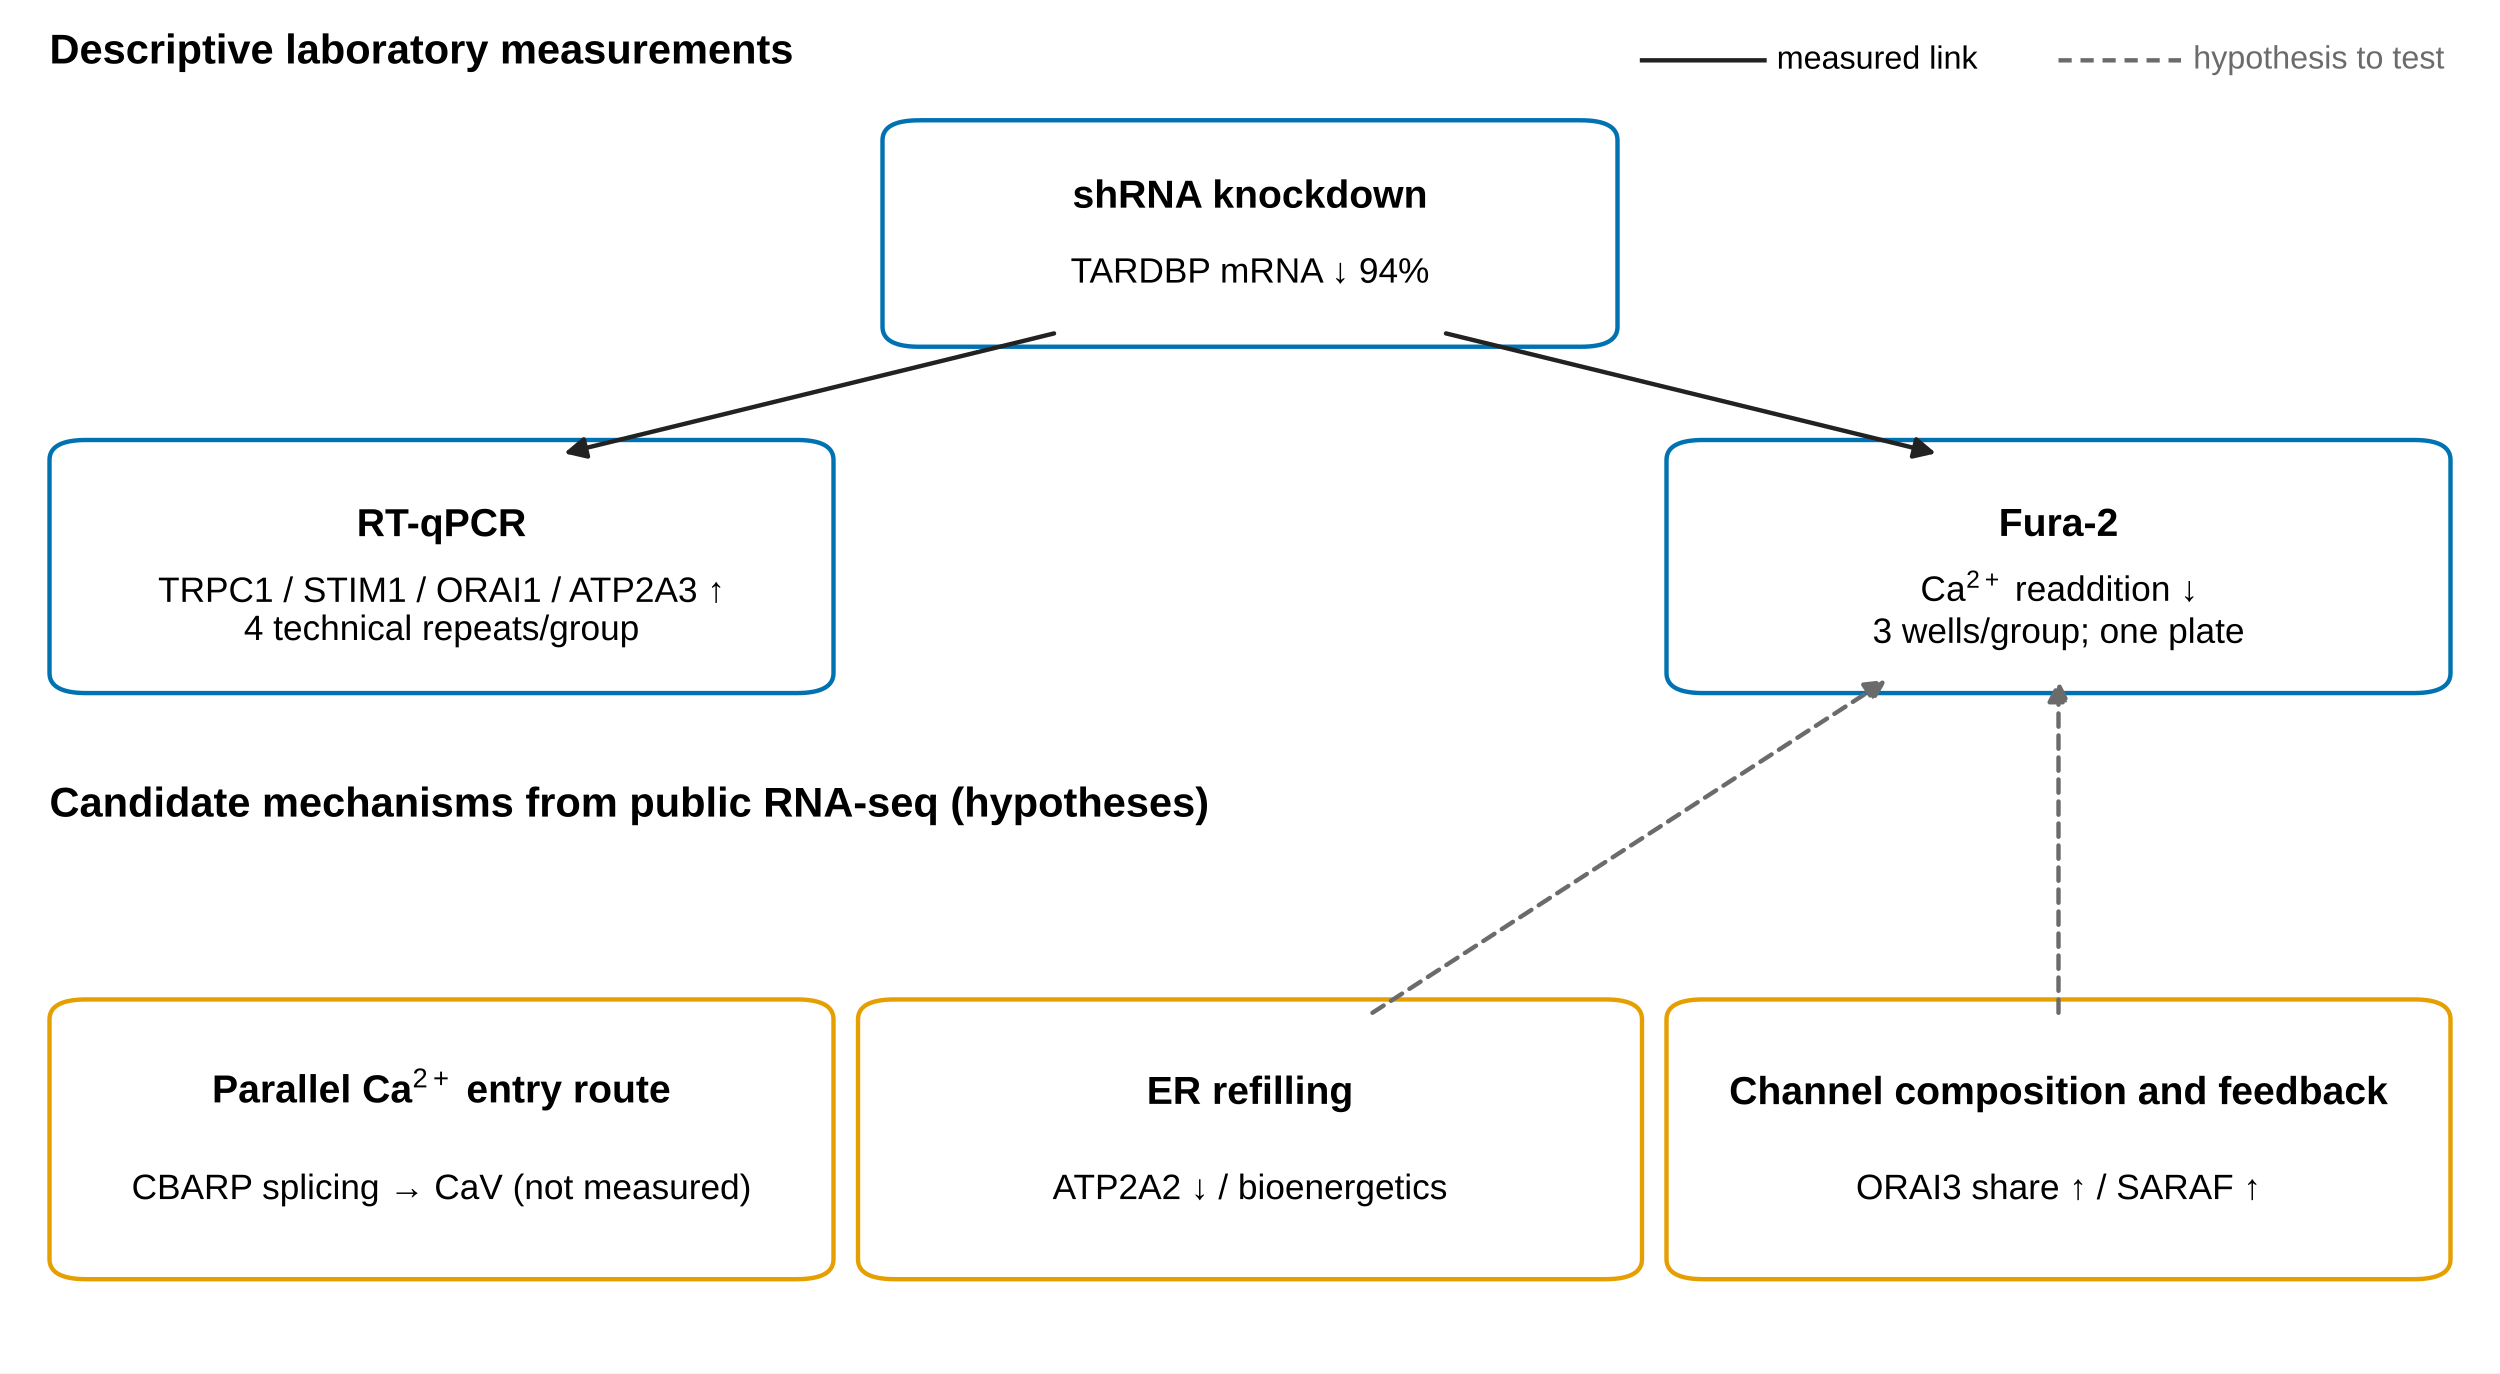
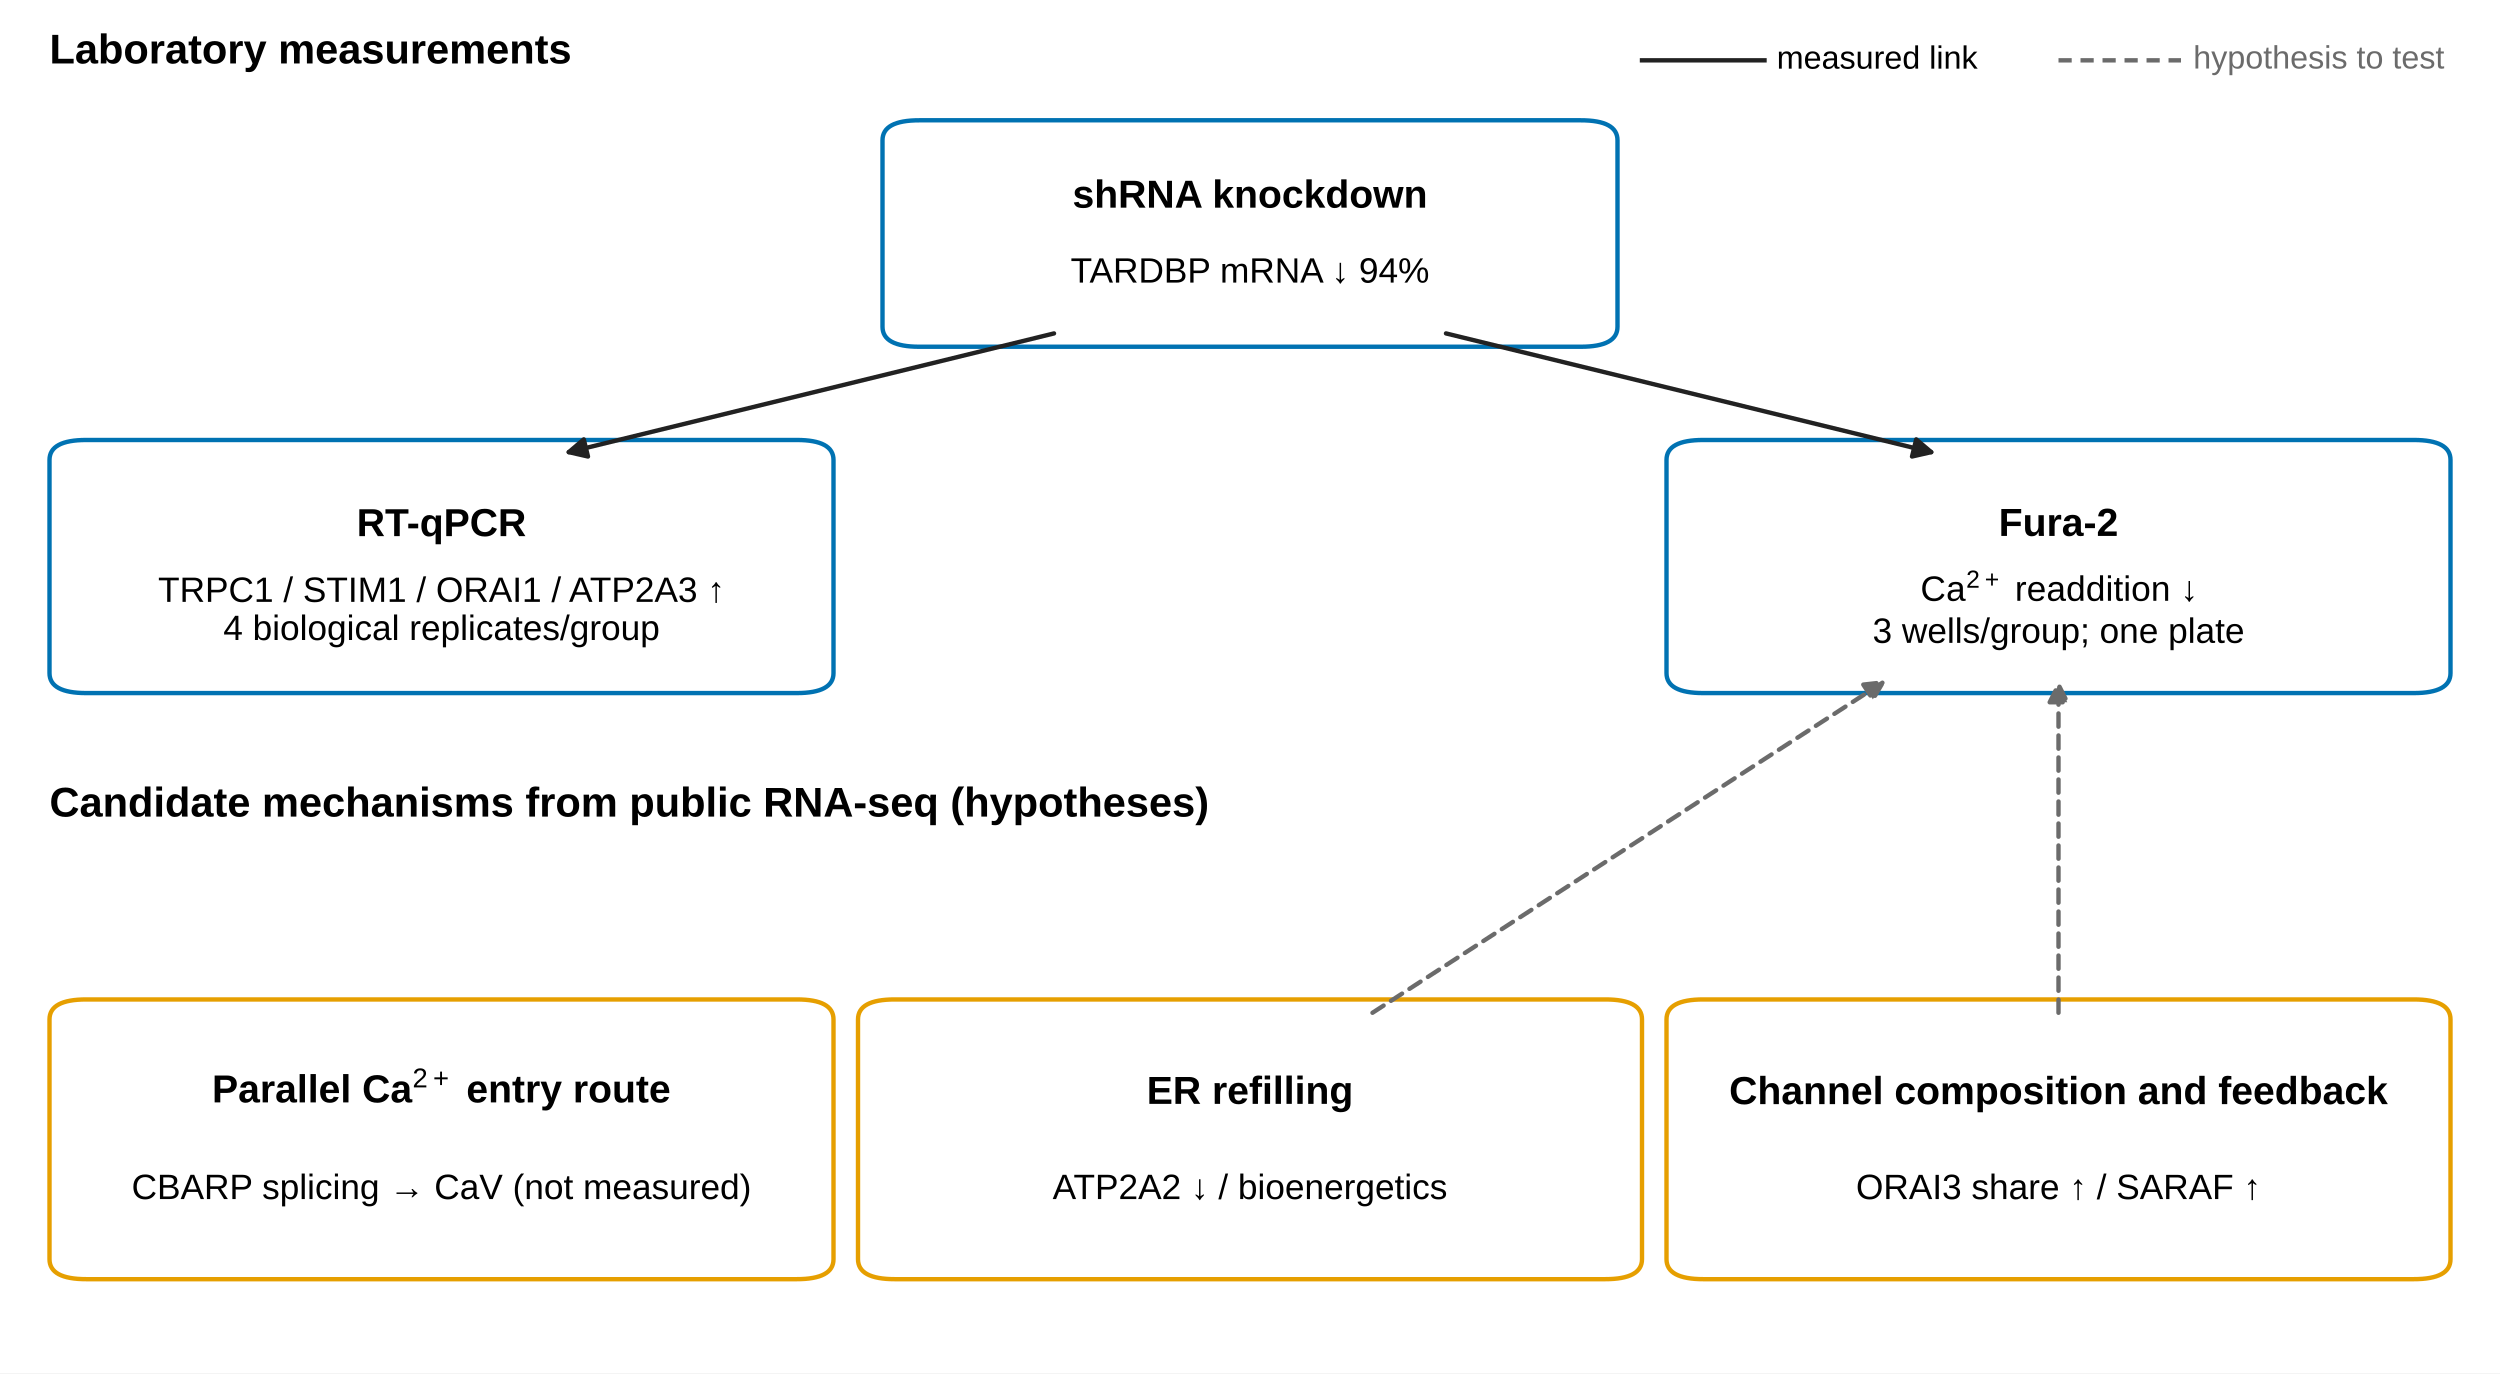
<svg xmlns="http://www.w3.org/2000/svg" width="511.2pt" height="280.8pt" viewBox="0 0 511.2 280.8" version="1.1">
  <defs>
    <style type="text/css">*{stroke-linejoin: round; stroke-linecap: butt}</style>
  </defs>
  <g id="figure_1">
    <g id="patch_1">
      <path d="M 0 280.8 L 511.2 280.8 L 511.2 0 L 0 0 z " style="fill: #ffffff" />
    </g>
    <g id="axes_1">
      <g id="patch_2">
-         <path d="M 187.968 70.902 L 323.232 70.902 Q 330.746 70.902 330.746 66.816 L 330.746 28.684 Q 330.746 24.598 323.232 24.598 L 187.968 24.598 Q 180.454 24.598 180.454 28.684 L 180.454 66.816 Q 180.454 70.902 187.968 70.902 z " clip-path="url(#p62689ab78b)" style="fill: #ffffff; stroke: #0072b2; stroke-width: 0.9; stroke-linejoin: miter" />
+         <path d="M 187.968 70.902 L 323.232 70.902 Q 330.746 70.902 330.746 66.816 L 330.746 28.684 Q 330.746 24.598 323.232 24.598 L 187.968 24.598 Q 180.454 24.598 180.454 28.684 L 180.454 66.816 Q 180.454 70.902 187.968 70.902 z " clip-path="url(#p33c8b14009)" style="fill: #ffffff; stroke: #0072b2; stroke-width: 0.9; stroke-linejoin: miter" />
      </g>
      <g id="patch_3">
-         <path d="M 17.636 141.72 L 162.919 141.72 Q 170.434 141.72 170.434 137.634 L 170.434 94.054 Q 170.434 89.968 162.919 89.968 L 17.636 89.968 Q 10.122 89.968 10.122 94.054 L 10.122 137.634 Q 10.122 141.72 17.636 141.72 z " clip-path="url(#p62689ab78b)" style="fill: #ffffff; stroke: #0072b2; stroke-width: 0.9; stroke-linejoin: miter" />
+         <path d="M 17.636 141.72 L 162.919 141.72 Q 170.434 141.72 170.434 137.634 L 170.434 94.054 Q 170.434 89.968 162.919 89.968 L 17.636 89.968 Q 10.122 89.968 10.122 94.054 L 10.122 137.634 Q 10.122 141.72 17.636 141.72 z " clip-path="url(#p33c8b14009)" style="fill: #ffffff; stroke: #0072b2; stroke-width: 0.9; stroke-linejoin: miter" />
      </g>
      <g id="patch_4">
-         <path d="M 348.281 141.72 L 493.564 141.72 Q 501.078 141.72 501.078 137.634 L 501.078 94.054 Q 501.078 89.968 493.564 89.968 L 348.281 89.968 Q 340.766 89.968 340.766 94.054 L 340.766 137.634 Q 340.766 141.72 348.281 141.72 z " clip-path="url(#p62689ab78b)" style="fill: #ffffff; stroke: #0072b2; stroke-width: 0.9; stroke-linejoin: miter" />
+         <path d="M 348.281 141.72 L 493.564 141.72 Q 501.078 141.72 501.078 137.634 L 501.078 94.054 Q 501.078 89.968 493.564 89.968 L 348.281 89.968 Q 340.766 89.968 340.766 94.054 L 340.766 137.634 Q 340.766 141.72 348.281 141.72 z " clip-path="url(#p33c8b14009)" style="fill: #ffffff; stroke: #0072b2; stroke-width: 0.9; stroke-linejoin: miter" />
      </g>
      <g id="patch_5">
-         <path d="M 215.522 68.178 Q 165.424 80.435 116.304 92.453 " clip-path="url(#p62689ab78b)" style="fill: none; stroke: #222222; stroke-width: 0.9; stroke-linecap: round" />
-         <path d="M 120.229 93.346 L 116.304 92.453 L 119.373 89.849 z " clip-path="url(#p62689ab78b)" style="fill: #222222; stroke: #222222; stroke-width: 0.9; stroke-linecap: round" />
+         <path d="M 215.522 68.178 Q 165.424 80.435 116.304 92.453 " clip-path="url(#p33c8b14009)" style="fill: none; stroke: #222222; stroke-width: 0.9; stroke-linecap: round" />
+         <path d="M 120.229 93.346 L 116.304 92.453 L 119.373 89.849 z " clip-path="url(#p33c8b14009)" style="fill: #222222; stroke: #222222; stroke-width: 0.9; stroke-linecap: round" />
      </g>
      <g id="patch_6">
-         <path d="M 295.678 68.178 Q 345.776 80.435 394.896 92.453 " clip-path="url(#p62689ab78b)" style="fill: none; stroke: #222222; stroke-width: 0.9; stroke-linecap: round" />
-         <path d="M 391.827 89.849 L 394.896 92.453 L 390.971 93.346 z " clip-path="url(#p62689ab78b)" style="fill: #222222; stroke: #222222; stroke-width: 0.9; stroke-linecap: round" />
+         <path d="M 295.678 68.178 Q 345.776 80.435 394.896 92.453 " clip-path="url(#p33c8b14009)" style="fill: none; stroke: #222222; stroke-width: 0.9; stroke-linecap: round" />
+         <path d="M 391.827 89.849 L 394.896 92.453 L 390.971 93.346 z " clip-path="url(#p33c8b14009)" style="fill: #222222; stroke: #222222; stroke-width: 0.9; stroke-linecap: round" />
      </g>
      <g id="patch_7">
-         <path d="M 17.636 261.565 L 162.919 261.565 Q 170.434 261.565 170.434 257.48 L 170.434 208.452 Q 170.434 204.366 162.919 204.366 L 17.636 204.366 Q 10.122 204.366 10.122 208.452 L 10.122 257.48 Q 10.122 261.565 17.636 261.565 z " clip-path="url(#p62689ab78b)" style="fill: #ffffff; stroke: #e69f00; stroke-width: 0.9; stroke-linejoin: miter" />
+         <path d="M 17.636 261.565 L 162.919 261.565 Q 170.434 261.565 170.434 257.48 L 170.434 208.452 Q 170.434 204.366 162.919 204.366 L 17.636 204.366 Q 10.122 204.366 10.122 208.452 L 10.122 257.48 Q 10.122 261.565 17.636 261.565 z " clip-path="url(#p33c8b14009)" style="fill: #ffffff; stroke: #e69f00; stroke-width: 0.9; stroke-linejoin: miter" />
      </g>
      <g id="patch_8">
-         <path d="M 182.958 261.565 L 328.242 261.565 Q 335.756 261.565 335.756 257.48 L 335.756 208.452 Q 335.756 204.366 328.242 204.366 L 182.958 204.366 Q 175.444 204.366 175.444 208.452 L 175.444 257.48 Q 175.444 261.565 182.958 261.565 z " clip-path="url(#p62689ab78b)" style="fill: #ffffff; stroke: #e69f00; stroke-width: 0.9; stroke-linejoin: miter" />
+         <path d="M 182.958 261.565 L 328.242 261.565 Q 335.756 261.565 335.756 257.48 L 335.756 208.452 Q 335.756 204.366 328.242 204.366 L 182.958 204.366 Q 175.444 204.366 175.444 208.452 L 175.444 257.48 Q 175.444 261.565 182.958 261.565 z " clip-path="url(#p33c8b14009)" style="fill: #ffffff; stroke: #e69f00; stroke-width: 0.9; stroke-linejoin: miter" />
      </g>
      <g id="patch_9">
-         <path d="M 348.281 261.565 L 493.564 261.565 Q 501.078 261.565 501.078 257.48 L 501.078 208.452 Q 501.078 204.366 493.564 204.366 L 348.281 204.366 Q 340.766 204.366 340.766 208.452 L 340.766 257.48 Q 340.766 261.565 348.281 261.565 z " clip-path="url(#p62689ab78b)" style="fill: #ffffff; stroke: #e69f00; stroke-width: 0.9; stroke-linejoin: miter" />
+         <path d="M 348.281 261.565 L 493.564 261.565 Q 501.078 261.565 501.078 257.48 L 501.078 208.452 Q 501.078 204.366 493.564 204.366 L 348.281 204.366 Q 340.766 204.366 340.766 208.452 L 340.766 257.48 Q 340.766 261.565 348.281 261.565 z " clip-path="url(#p33c8b14009)" style="fill: #ffffff; stroke: #e69f00; stroke-width: 0.9; stroke-linejoin: miter" />
      </g>
      <g id="patch_10">
-         <path d="M 280.649 207.09 Q 333.251 173.043 385.009 139.543 " clip-path="url(#p62689ab78b)" style="fill: none; stroke-dasharray: 2.7,1.8; stroke-dashoffset: 0; stroke: #6b6b6b; stroke-width: 0.9; stroke-linecap: round" />
-         <path d="M 381.009 139.988 L 385.009 139.543 L 382.965 143.01 z " clip-path="url(#p62689ab78b)" style="fill: #6b6b6b; stroke-dasharray: 2.7,1.8; stroke-dashoffset: 0; stroke: #6b6b6b; stroke-width: 0.9; stroke-linecap: round" />
+         <path d="M 280.649 207.09 Q 333.251 173.043 385.009 139.543 " clip-path="url(#p33c8b14009)" style="fill: none; stroke-dasharray: 2.7,1.8; stroke-dashoffset: 0; stroke: #6b6b6b; stroke-width: 0.9; stroke-linecap: round" />
+         <path d="M 381.009 139.988 L 385.009 139.543 L 382.965 143.01 z " clip-path="url(#p33c8b14009)" style="fill: #6b6b6b; stroke-dasharray: 2.7,1.8; stroke-dashoffset: 0; stroke: #6b6b6b; stroke-width: 0.9; stroke-linecap: round" />
      </g>
      <g id="patch_11">
-         <path d="M 420.922 207.09 Q 420.922 173.043 420.922 140.002 " clip-path="url(#p62689ab78b)" style="fill: none; stroke-dasharray: 2.7,1.8; stroke-dashoffset: 0; stroke: #6b6b6b; stroke-width: 0.9; stroke-linecap: round" />
-         <path d="M 419.122 143.602 L 420.922 140.002 L 422.722 143.602 z " clip-path="url(#p62689ab78b)" style="fill: #6b6b6b; stroke-dasharray: 2.7,1.8; stroke-dashoffset: 0; stroke: #6b6b6b; stroke-width: 0.9; stroke-linecap: round" />
+         <path d="M 420.922 207.09 Q 420.922 173.043 420.922 140.002 " clip-path="url(#p33c8b14009)" style="fill: none; stroke-dasharray: 2.7,1.8; stroke-dashoffset: 0; stroke: #6b6b6b; stroke-width: 0.9; stroke-linecap: round" />
+         <path d="M 419.122 143.602 L 420.922 140.002 L 422.722 143.602 z " clip-path="url(#p33c8b14009)" style="fill: #6b6b6b; stroke-dasharray: 2.7,1.8; stroke-dashoffset: 0; stroke: #6b6b6b; stroke-width: 0.9; stroke-linecap: round" />
      </g>
      <g id="line2d_1">
-         <path d="M 335.756 12.341 L 360.805 12.341 " clip-path="url(#p62689ab78b)" style="fill: none; stroke: #222222; stroke-width: 0.9; stroke-linecap: square" />
+         <path d="M 335.756 12.341 L 360.805 12.341 " clip-path="url(#p33c8b14009)" style="fill: none; stroke: #222222; stroke-width: 0.9; stroke-linecap: square" />
      </g>
      <g id="line2d_2">
-         <path d="M 420.922 12.341 L 445.971 12.341 " clip-path="url(#p62689ab78b)" style="fill: none; stroke-dasharray: 2.7,1.8; stroke-dashoffset: 0; stroke: #6b6b6b; stroke-width: 0.9" />
+         <path d="M 420.922 12.341 L 445.971 12.341 " clip-path="url(#p33c8b14009)" style="fill: none; stroke-dasharray: 2.7,1.8; stroke-dashoffset: 0; stroke: #6b6b6b; stroke-width: 0.9" />
      </g>
      <g id="text_1">
-         <text style="font-weight: 700; font-size: 8.5px; font-family: 'Arial'; text-anchor: start" x="10.122" y="12.978" transform="rotate(-0 10.12176 12.97778)">Descriptive laboratory measurements</text>
+         <text style="font-weight: 700; font-size: 8.5px; font-family: 'Arial'; text-anchor: start" x="10.122" y="12.978" transform="rotate(-0 10.12176 12.97778)">Laboratory measurements</text>
      </g>
      <g id="text_2">
        <text style="font-weight: 700; font-size: 8px; font-family: 'Arial'; text-anchor: middle" x="255.6" y="42.47" transform="rotate(-0 255.6 42.46964)">shRNA knockdown</text>
      </g>
      <g id="text_3">
        <text style="font-size: 7.2px; font-family: 'Arial'; text-anchor: middle" x="255.6" y="57.788" transform="rotate(-0 255.6 57.78769)">TARDBP mRNA ↓ 94%</text>
      </g>
      <g id="text_4">
        <text style="font-weight: 700; font-size: 8px; font-family: 'Arial'; text-anchor: middle" x="90.278" y="109.632" transform="rotate(-0 90.27792 109.6318)">RT-qPCR</text>
      </g>
      <g id="text_5">
        <text style="font-size: 7.2px; font-family: 'Arial'" transform="translate(32.32748 123.0709)">TRPC1 / STIM1 / ORAI1 / ATP2A3 ↑</text>
-         <text style="font-size: 7.2px; font-family: 'Arial'" transform="translate(49.85498 130.8692)">4 technical repeats/group</text>
+         <text style="font-size: 7.2px; font-family: 'Arial'" transform="translate(45.65367 130.8692)">4 biological replicates/group</text>
      </g>
      <g id="text_6">
        <text style="font-weight: 700; font-size: 8px; font-family: 'Arial'; text-anchor: middle" x="420.922" y="109.583" transform="rotate(-0 420.9221 109.5831)">Fura-2</text>
      </g>
      <g id="text_7">
        <g transform="translate(392.6981 123.6503)">
          <text>
            <tspan x="0" y="-0.798" style="font-size: 7.2px; font-family: 'Arial'">C</tspan>
            <tspan x="5.236" y="-0.798" style="font-size: 7.2px; font-family: 'Arial'">a</tspan>
            <tspan x="17.29" y="-0.798" style="font-size: 7.2px; font-family: 'Arial'"> </tspan>
            <tspan x="19.304" y="-0.798" style="font-size: 7.2px; font-family: 'Arial'">r</tspan>
            <tspan x="21.718" y="-0.798" style="font-size: 7.2px; font-family: 'Arial'">e</tspan>
            <tspan x="25.751" y="-0.798" style="font-size: 7.2px; font-family: 'Arial'">a</tspan>
            <tspan x="29.783" y="-0.798" style="font-size: 7.2px; font-family: 'Arial'">d</tspan>
            <tspan x="33.815" y="-0.798" style="font-size: 7.2px; font-family: 'Arial'">d</tspan>
            <tspan x="37.847" y="-0.798" style="font-size: 7.2px; font-family: 'Arial'">i</tspan>
            <tspan x="39.458" y="-0.798" style="font-size: 7.2px; font-family: 'Arial'">t</tspan>
            <tspan x="41.472" y="-0.798" style="font-size: 7.2px; font-family: 'Arial'">i</tspan>
            <tspan x="43.083" y="-0.798" style="font-size: 7.2px; font-family: 'Arial'">o</tspan>
            <tspan x="47.115" y="-0.798" style="font-size: 7.2px; font-family: 'Arial'">n</tspan>
            <tspan x="51.147" y="-0.798" style="font-size: 7.2px; font-family: 'Arial'"> </tspan>
            <tspan x="53.161" y="-0.798" style="font-size: 7.2px; font-family: 'Arial'">↓</tspan>
            <tspan x="9.335" y="-3.478" style="font-size: 5.04px; font-family: 'Arial'">2</tspan>
            <tspan x="13.146" y="-3.478" style="font-size: 5.04px; font-family: 'Arial'">+</tspan>
          </text>
        </g>
        <text style="font-size: 7.2px; font-family: 'Arial'" transform="translate(382.8999 131.452)">3 wells/group; one plate</text>
      </g>
      <g id="text_8">
        <text style="font-weight: 700; font-size: 8.5px; font-family: 'Arial'; text-anchor: start" x="10.122" y="166.974" transform="rotate(-0 10.12176 166.9738)">Candidate mechanisms from public RNA-seq (hypotheses)</text>
      </g>
      <g id="text_9">
        <g transform="translate(43.35792 226.3305)">
          <text>
            <tspan x="0" y="-0.912" style="font-weight: 700; font-size: 8px; font-family: 'Arial'">P</tspan>
            <tspan x="5.336" y="-0.912" style="font-weight: 700; font-size: 8px; font-family: 'Arial'">a</tspan>
            <tspan x="9.785" y="-0.912" style="font-weight: 700; font-size: 8px; font-family: 'Arial'">r</tspan>
            <tspan x="12.898" y="-0.912" style="font-weight: 700; font-size: 8px; font-family: 'Arial'">a</tspan>
            <tspan x="17.348" y="-0.912" style="font-weight: 700; font-size: 8px; font-family: 'Arial'">l</tspan>
            <tspan x="19.57" y="-0.912" style="font-weight: 700; font-size: 8px; font-family: 'Arial'">l</tspan>
            <tspan x="21.793" y="-0.912" style="font-weight: 700; font-size: 8px; font-family: 'Arial'">e</tspan>
            <tspan x="26.242" y="-0.912" style="font-weight: 700; font-size: 8px; font-family: 'Arial'">l</tspan>
            <tspan x="28.465" y="-0.912" style="font-weight: 700; font-size: 8px; font-family: 'Arial'"> </tspan>
            <tspan x="30.688" y="-0.912" style="font-weight: 700; font-size: 8px; font-family: 'Arial'">C</tspan>
            <tspan x="36.465" y="-0.912" style="font-weight: 700; font-size: 8px; font-family: 'Arial'">a</tspan>
            <tspan x="49.776" y="-0.912" style="font-weight: 700; font-size: 8px; font-family: 'Arial'"> </tspan>
            <tspan x="51.999" y="-0.912" style="font-weight: 700; font-size: 8px; font-family: 'Arial'">e</tspan>
            <tspan x="56.448" y="-0.912" style="font-weight: 700; font-size: 8px; font-family: 'Arial'">n</tspan>
            <tspan x="61.335" y="-0.912" style="font-weight: 700; font-size: 8px; font-family: 'Arial'">t</tspan>
            <tspan x="63.999" y="-0.912" style="font-weight: 700; font-size: 8px; font-family: 'Arial'">r</tspan>
            <tspan x="67.112" y="-0.912" style="font-weight: 700; font-size: 8px; font-family: 'Arial'">y</tspan>
            <tspan x="71.561" y="-0.912" style="font-weight: 700; font-size: 8px; font-family: 'Arial'"> </tspan>
            <tspan x="73.784" y="-0.912" style="font-weight: 700; font-size: 8px; font-family: 'Arial'">r</tspan>
            <tspan x="76.897" y="-0.912" style="font-weight: 700; font-size: 8px; font-family: 'Arial'">o</tspan>
            <tspan x="81.784" y="-0.912" style="font-weight: 700; font-size: 8px; font-family: 'Arial'">u</tspan>
            <tspan x="86.671" y="-0.912" style="font-weight: 700; font-size: 8px; font-family: 'Arial'">t</tspan>
            <tspan x="89.335" y="-0.912" style="font-weight: 700; font-size: 8px; font-family: 'Arial'">e</tspan>
            <tspan x="40.991" y="-3.975" style="font-size: 5.6px; font-family: 'Arial'">2</tspan>
            <tspan x="45.196" y="-3.975" style="font-size: 5.6px; font-family: 'Arial'">+</tspan>
          </text>
        </g>
      </g>
      <g id="text_10">
        <text style="font-size: 7.2px; font-family: 'Arial'; text-anchor: middle" x="90.278" y="245.179" transform="rotate(-0 90.27792 245.179)">CBARP splicing → CaV (not measured)</text>
      </g>
      <g id="text_11">
        <text style="font-weight: 700; font-size: 8px; font-family: 'Arial'; text-anchor: middle" x="255.6" y="225.72" transform="rotate(-0 255.6 225.7205)">ER refilling</text>
      </g>
      <g id="text_12">
        <text style="font-size: 7.2px; font-family: 'Arial'; text-anchor: middle" x="255.6" y="245.179" transform="rotate(-0 255.6 245.179)">ATP2A2 ↓ / bioenergetics</text>
      </g>
      <g id="text_13">
        <text style="font-weight: 700; font-size: 8px; font-family: 'Arial'; text-anchor: middle" x="420.922" y="225.773" transform="rotate(-0 420.9221 225.773)">Channel composition and feedback</text>
      </g>
      <g id="text_14">
        <text style="font-size: 7.2px; font-family: 'Arial'; text-anchor: middle" x="420.922" y="245.185" transform="rotate(-0 420.9221 245.1846)">ORAI3 share ↑ / SARAF ↑</text>
      </g>
      <g id="text_15">
        <text style="font-size: 6.6px; font-family: 'Arial'; text-anchor: start" x="363.31" y="14.047" transform="rotate(-0 363.3098 14.04736)">measured link</text>
      </g>
      <g id="text_16">
        <text style="font-size: 6.6px; font-family: 'Arial'; text-anchor: start; fill: #6b6b6b" x="448.476" y="14.009" transform="rotate(-0 448.4758 14.00869)">hypothesis to test</text>
      </g>
    </g>
  </g>
  <defs>
-     <clipPath id="p62689ab78b">
+     <clipPath id="p33c8b14009">
      <rect x="5.112" y="2.808" width="500.976" height="272.376" />
    </clipPath>
  </defs>
</svg>
